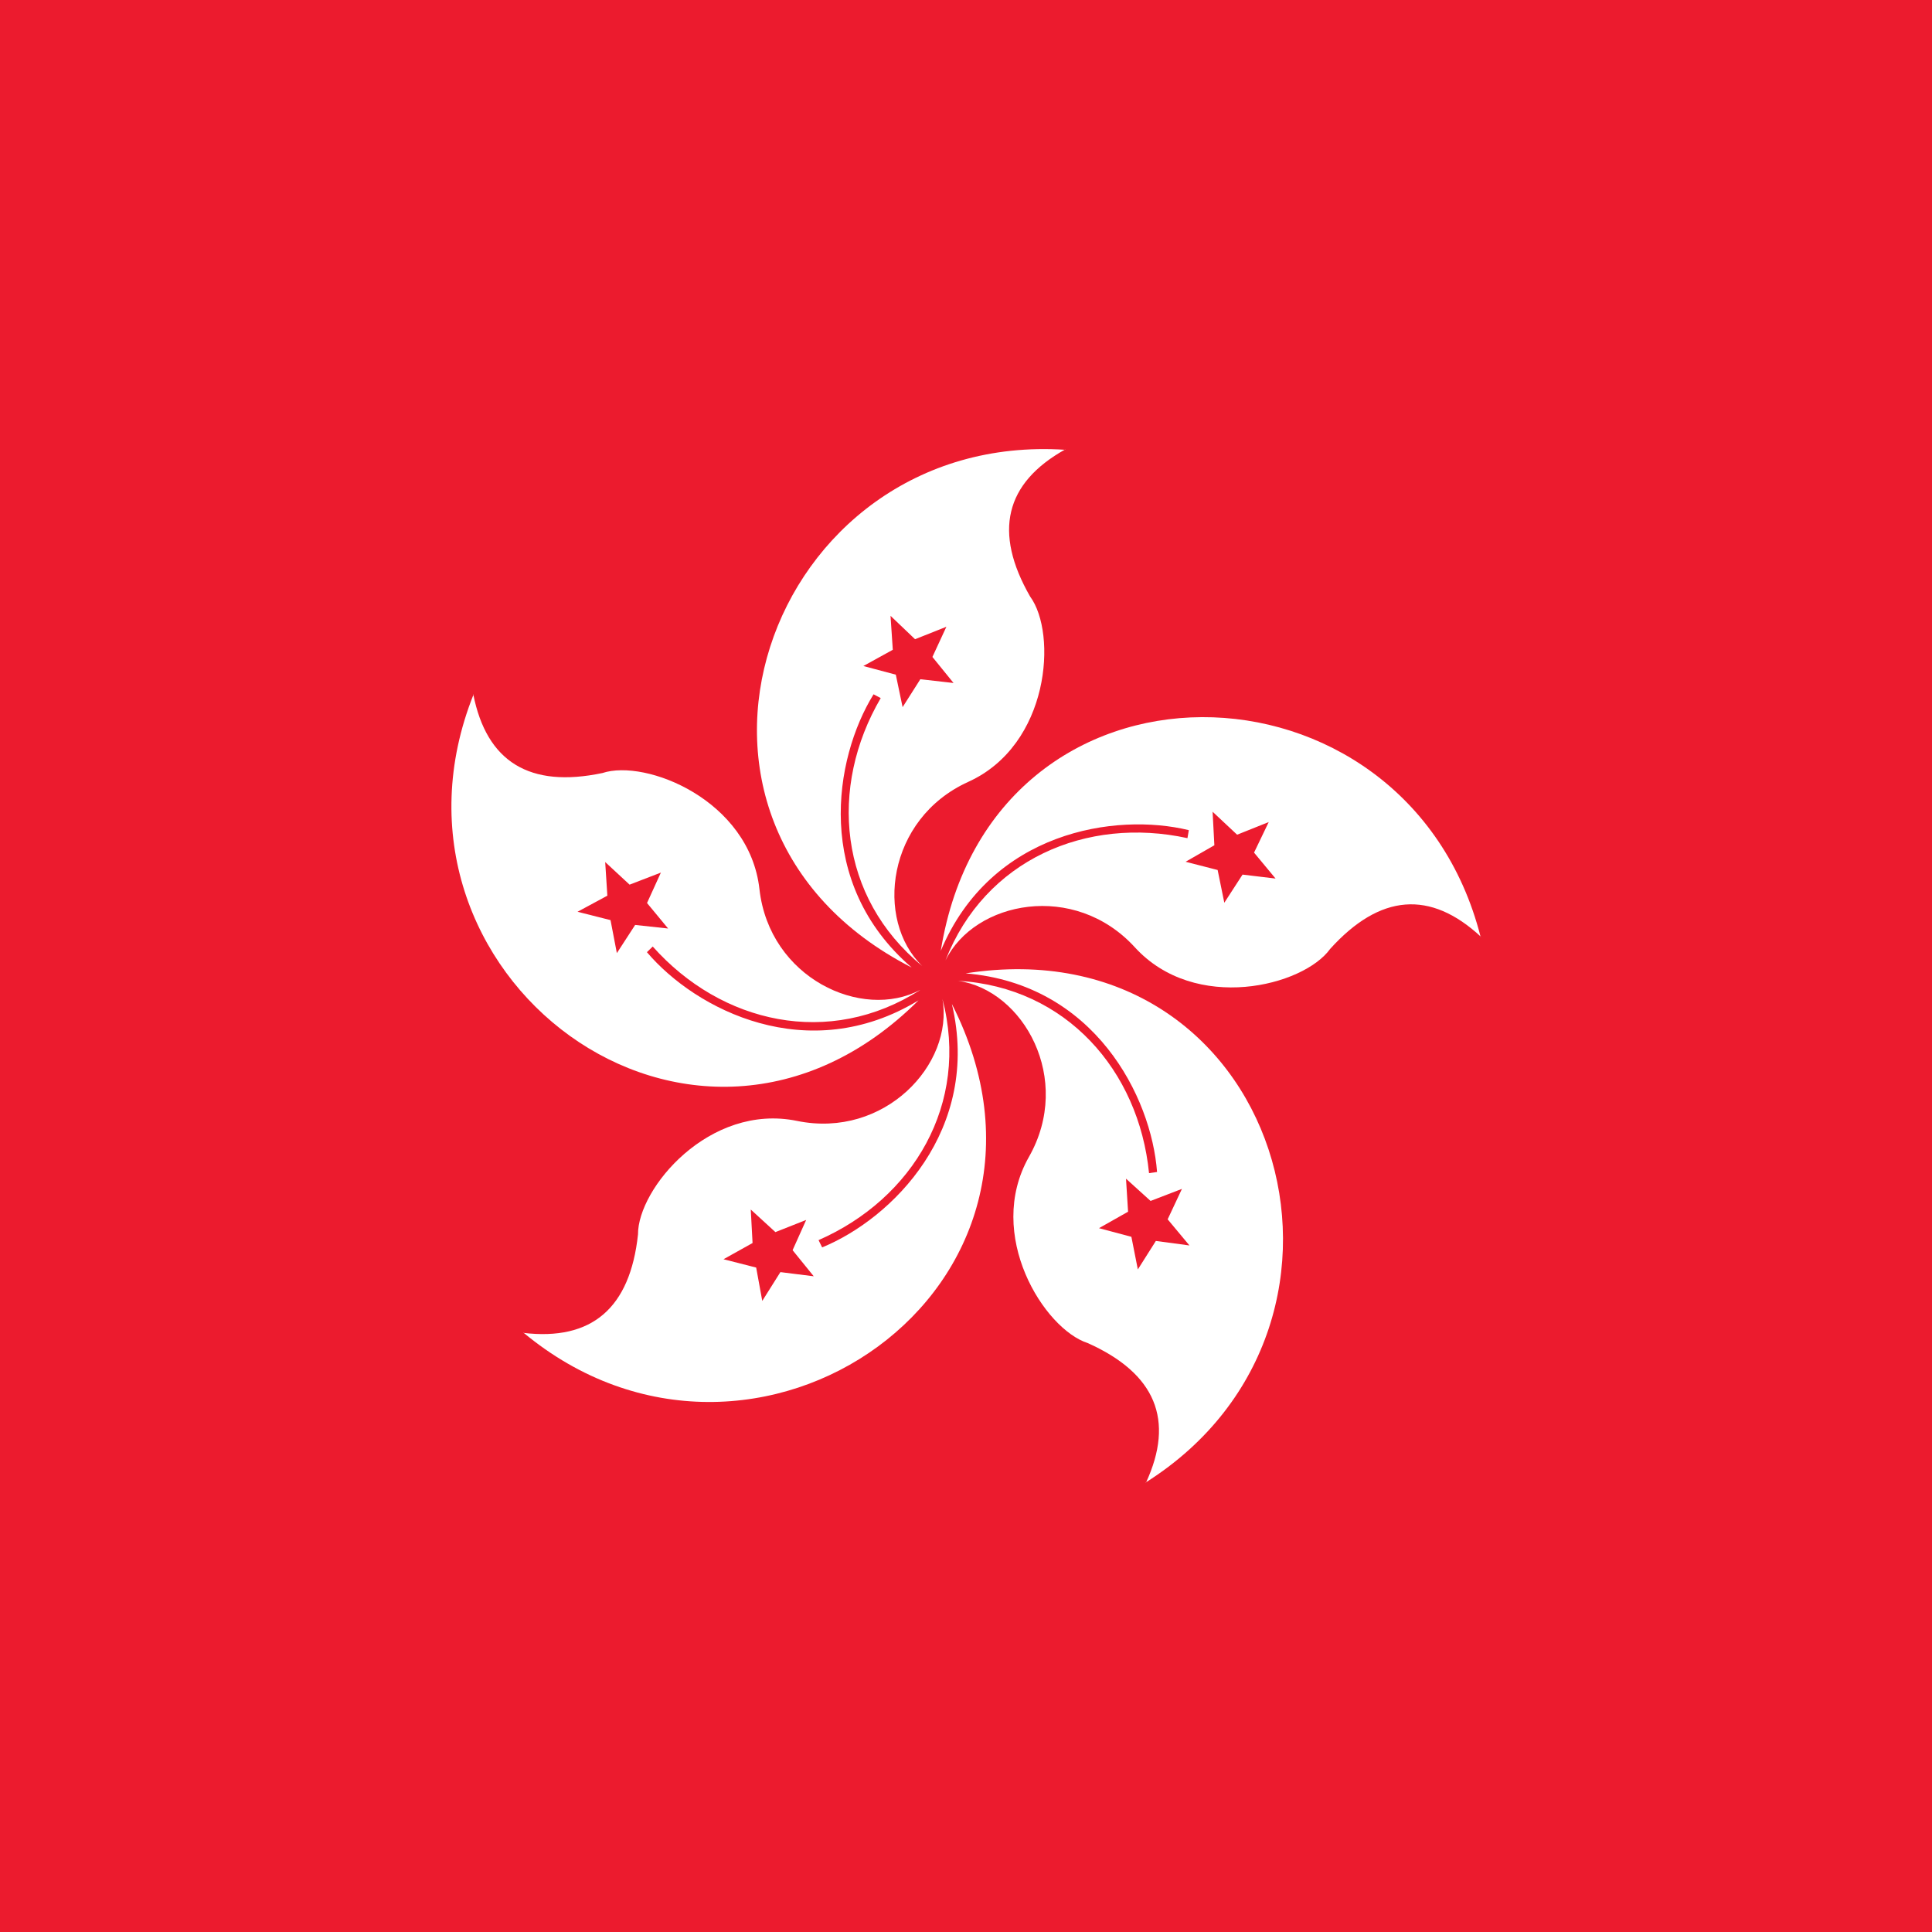
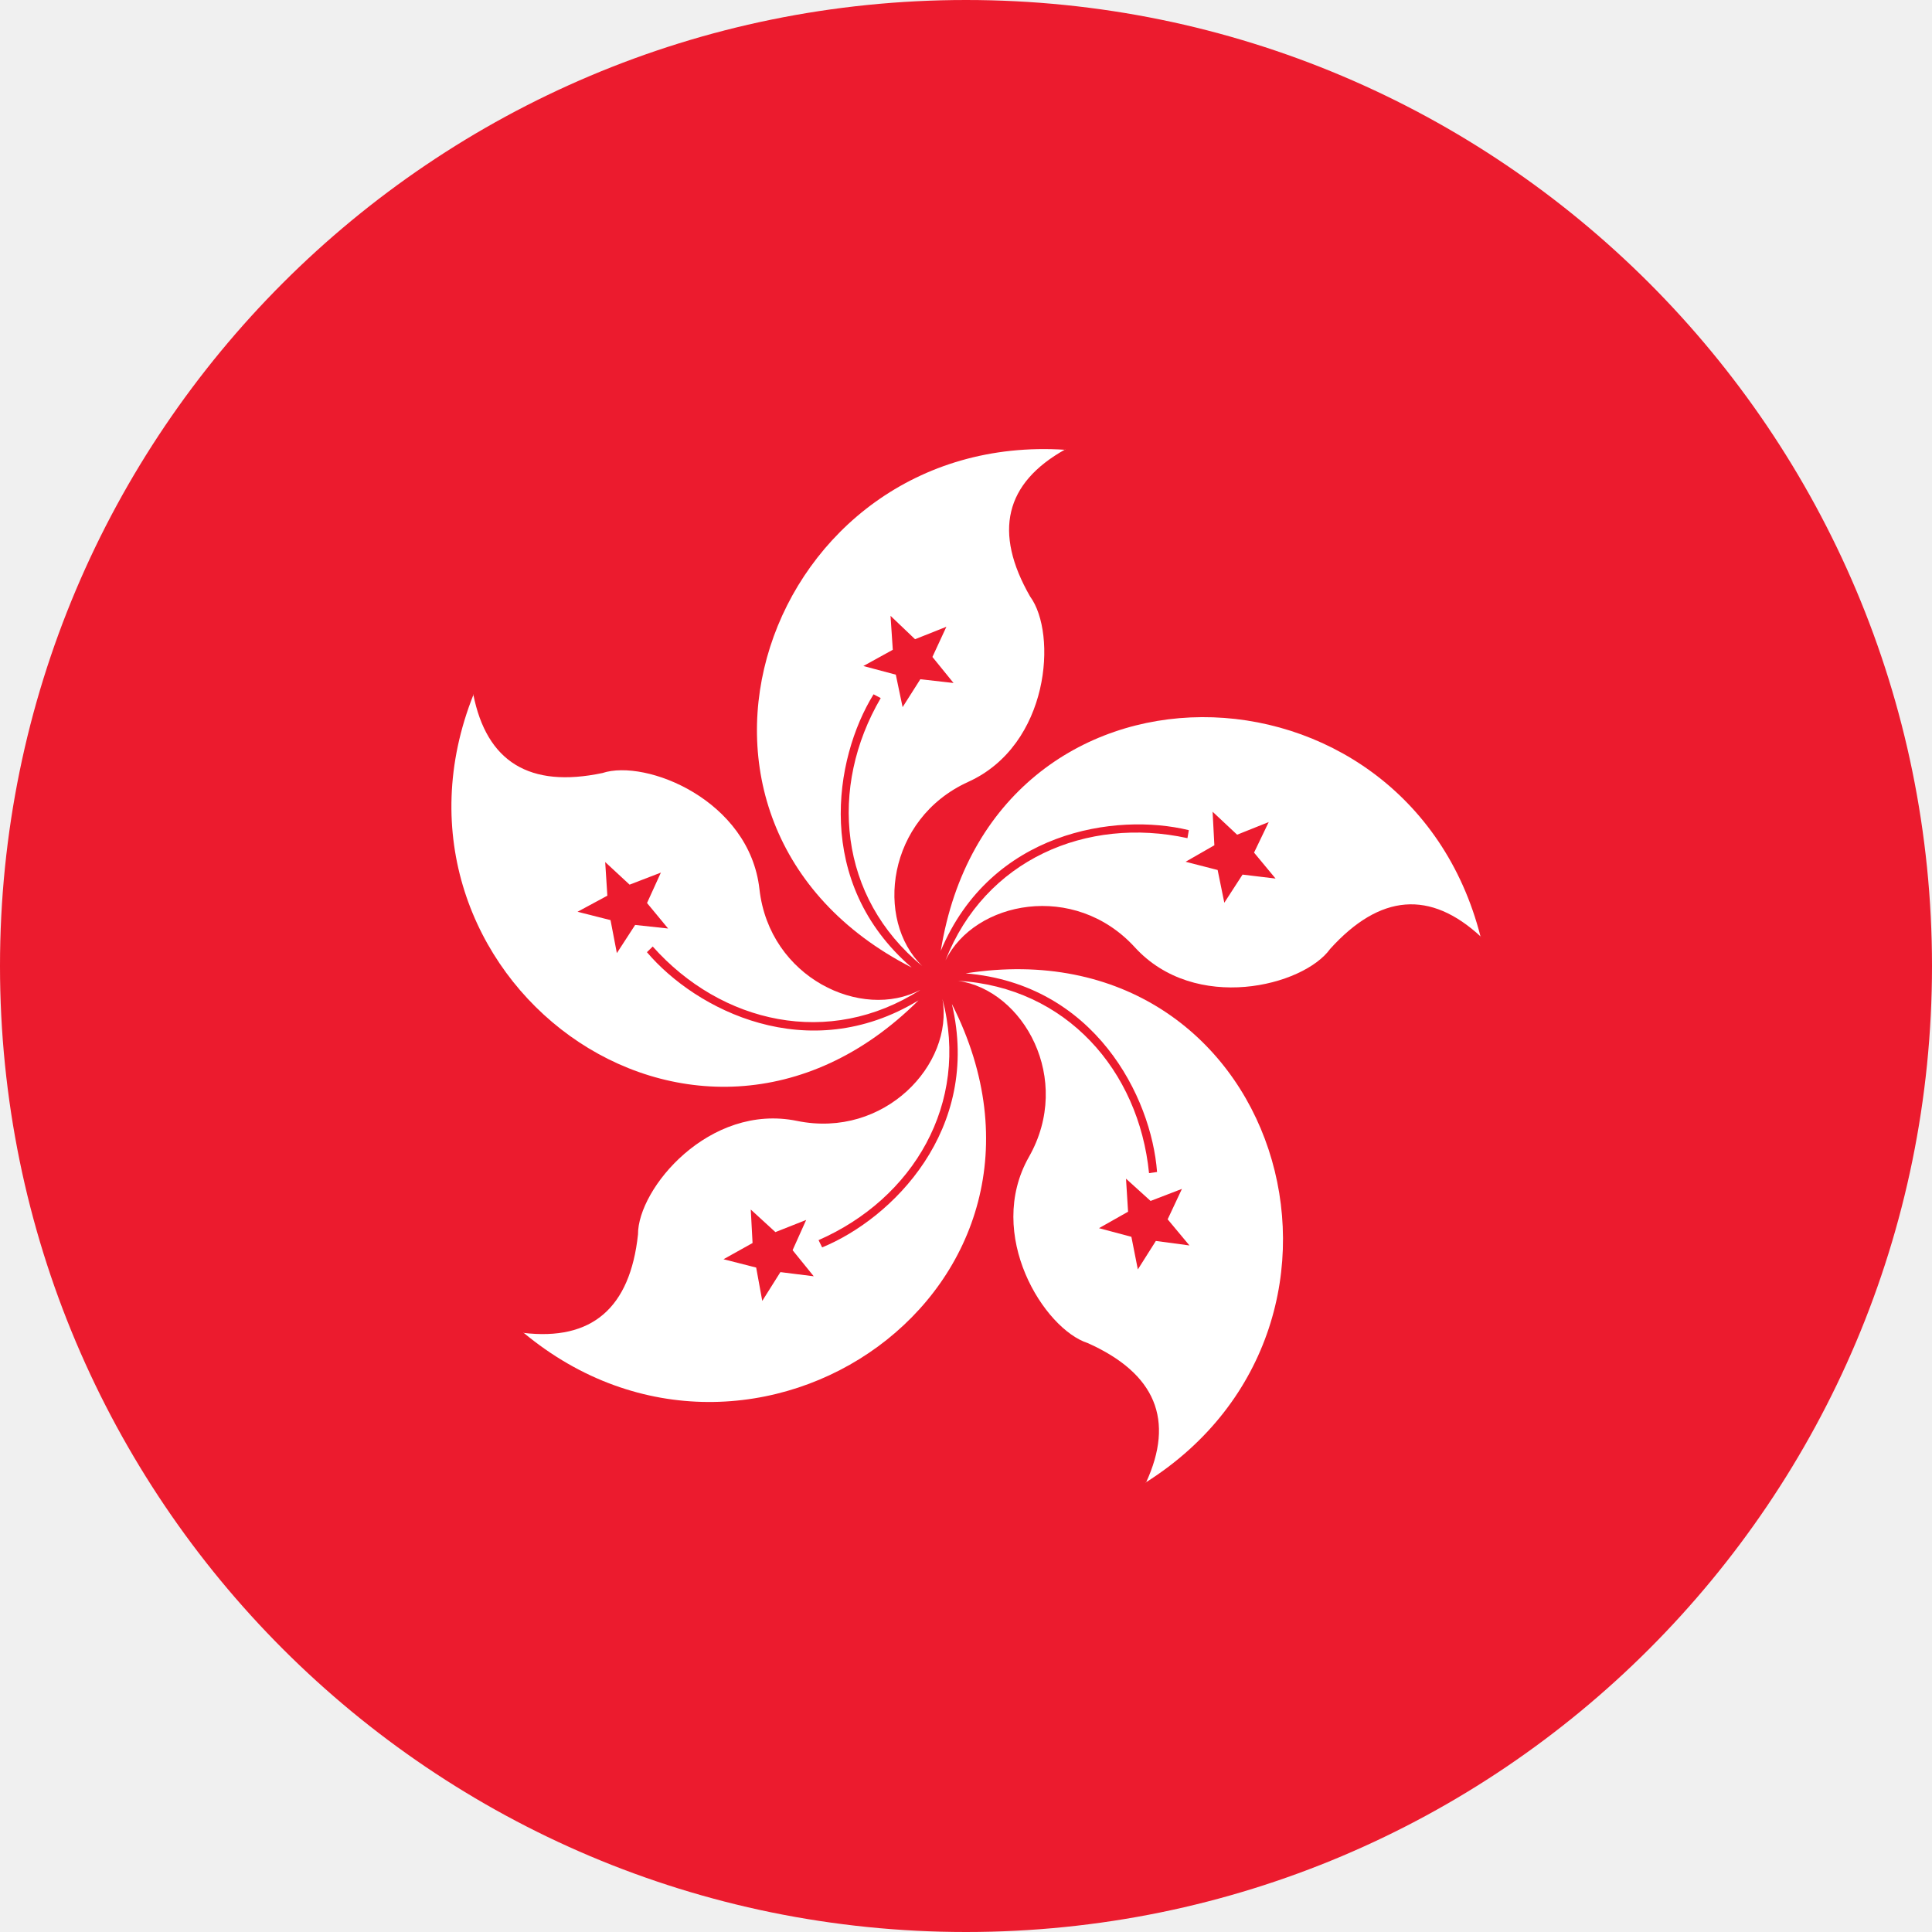
<svg xmlns="http://www.w3.org/2000/svg" xmlns:xlink="http://www.w3.org/1999/xlink" viewBox="0 0 512 512">
-   <path fill="#EC1B2E" d="M0 0h512v512H0" />
-   <path id="a" fill="#fff" d="M282.3 119.2C203 114 166.6 218 241.6 256.4 215.6 234 221 201 231.5 184l1.9 1c-13.8 23.6-11.2 52.8 11 71-12.6-12.2-9.4-39 12.2-48.8s23.6-39.3 16.4-49.1q-14.7-25.6 9.3-39zM243.9 180l-4.7 7.4-1.8-8.6-8.6-2.3 7.8-4.3-.6-9 6.5 6.2 8.3-3.3-3.7 8 5.6 6.9z" />
-   <use xlink:href="#a" transform="rotate(72 248.5 259.5)" />
-   <use xlink:href="#a" transform="rotate(144 248.5 259.5)" />
-   <use xlink:href="#a" transform="rotate(216 248.5 259.5)" />
-   <use xlink:href="#a" transform="rotate(288 248.5 259.5)" />
+   <path fill="#EC1B2E" d="M0 0h512v512H0" mask="url(#a)" />
+   <path id="b" fill="#fff" d="M282.3 119.2C203 114 166.6 218 241.6 256.4 215.6 234 221 201 231.5 184l1.9 1c-13.8 23.6-11.2 52.8 11 71-12.6-12.2-9.4-39 12.2-48.8s23.6-39.3 16.4-49.1q-14.7-25.6 9.3-39zM243.9 180l-4.7 7.4-1.8-8.6-8.6-2.3 7.8-4.3-.6-9 6.5 6.2 8.3-3.3-3.7 8 5.6 6.9z" mask="url(#a)" />
+   <use xlink:href="#b" mask="url(#a)" transform="rotate(72 248.5 259.5)" />
+   <use xlink:href="#b" mask="url(#a)" transform="rotate(144 248.5 259.5)" />
+   <use xlink:href="#b" mask="url(#a)" transform="rotate(216 248.5 259.5)" />
+   <use xlink:href="#b" mask="url(#a)" transform="rotate(288 248.5 259.5)" />
+   <mask id="a">
+     <circle cx="256" cy="256" r="256" fill="#fff" />
+   </mask>
</svg>
